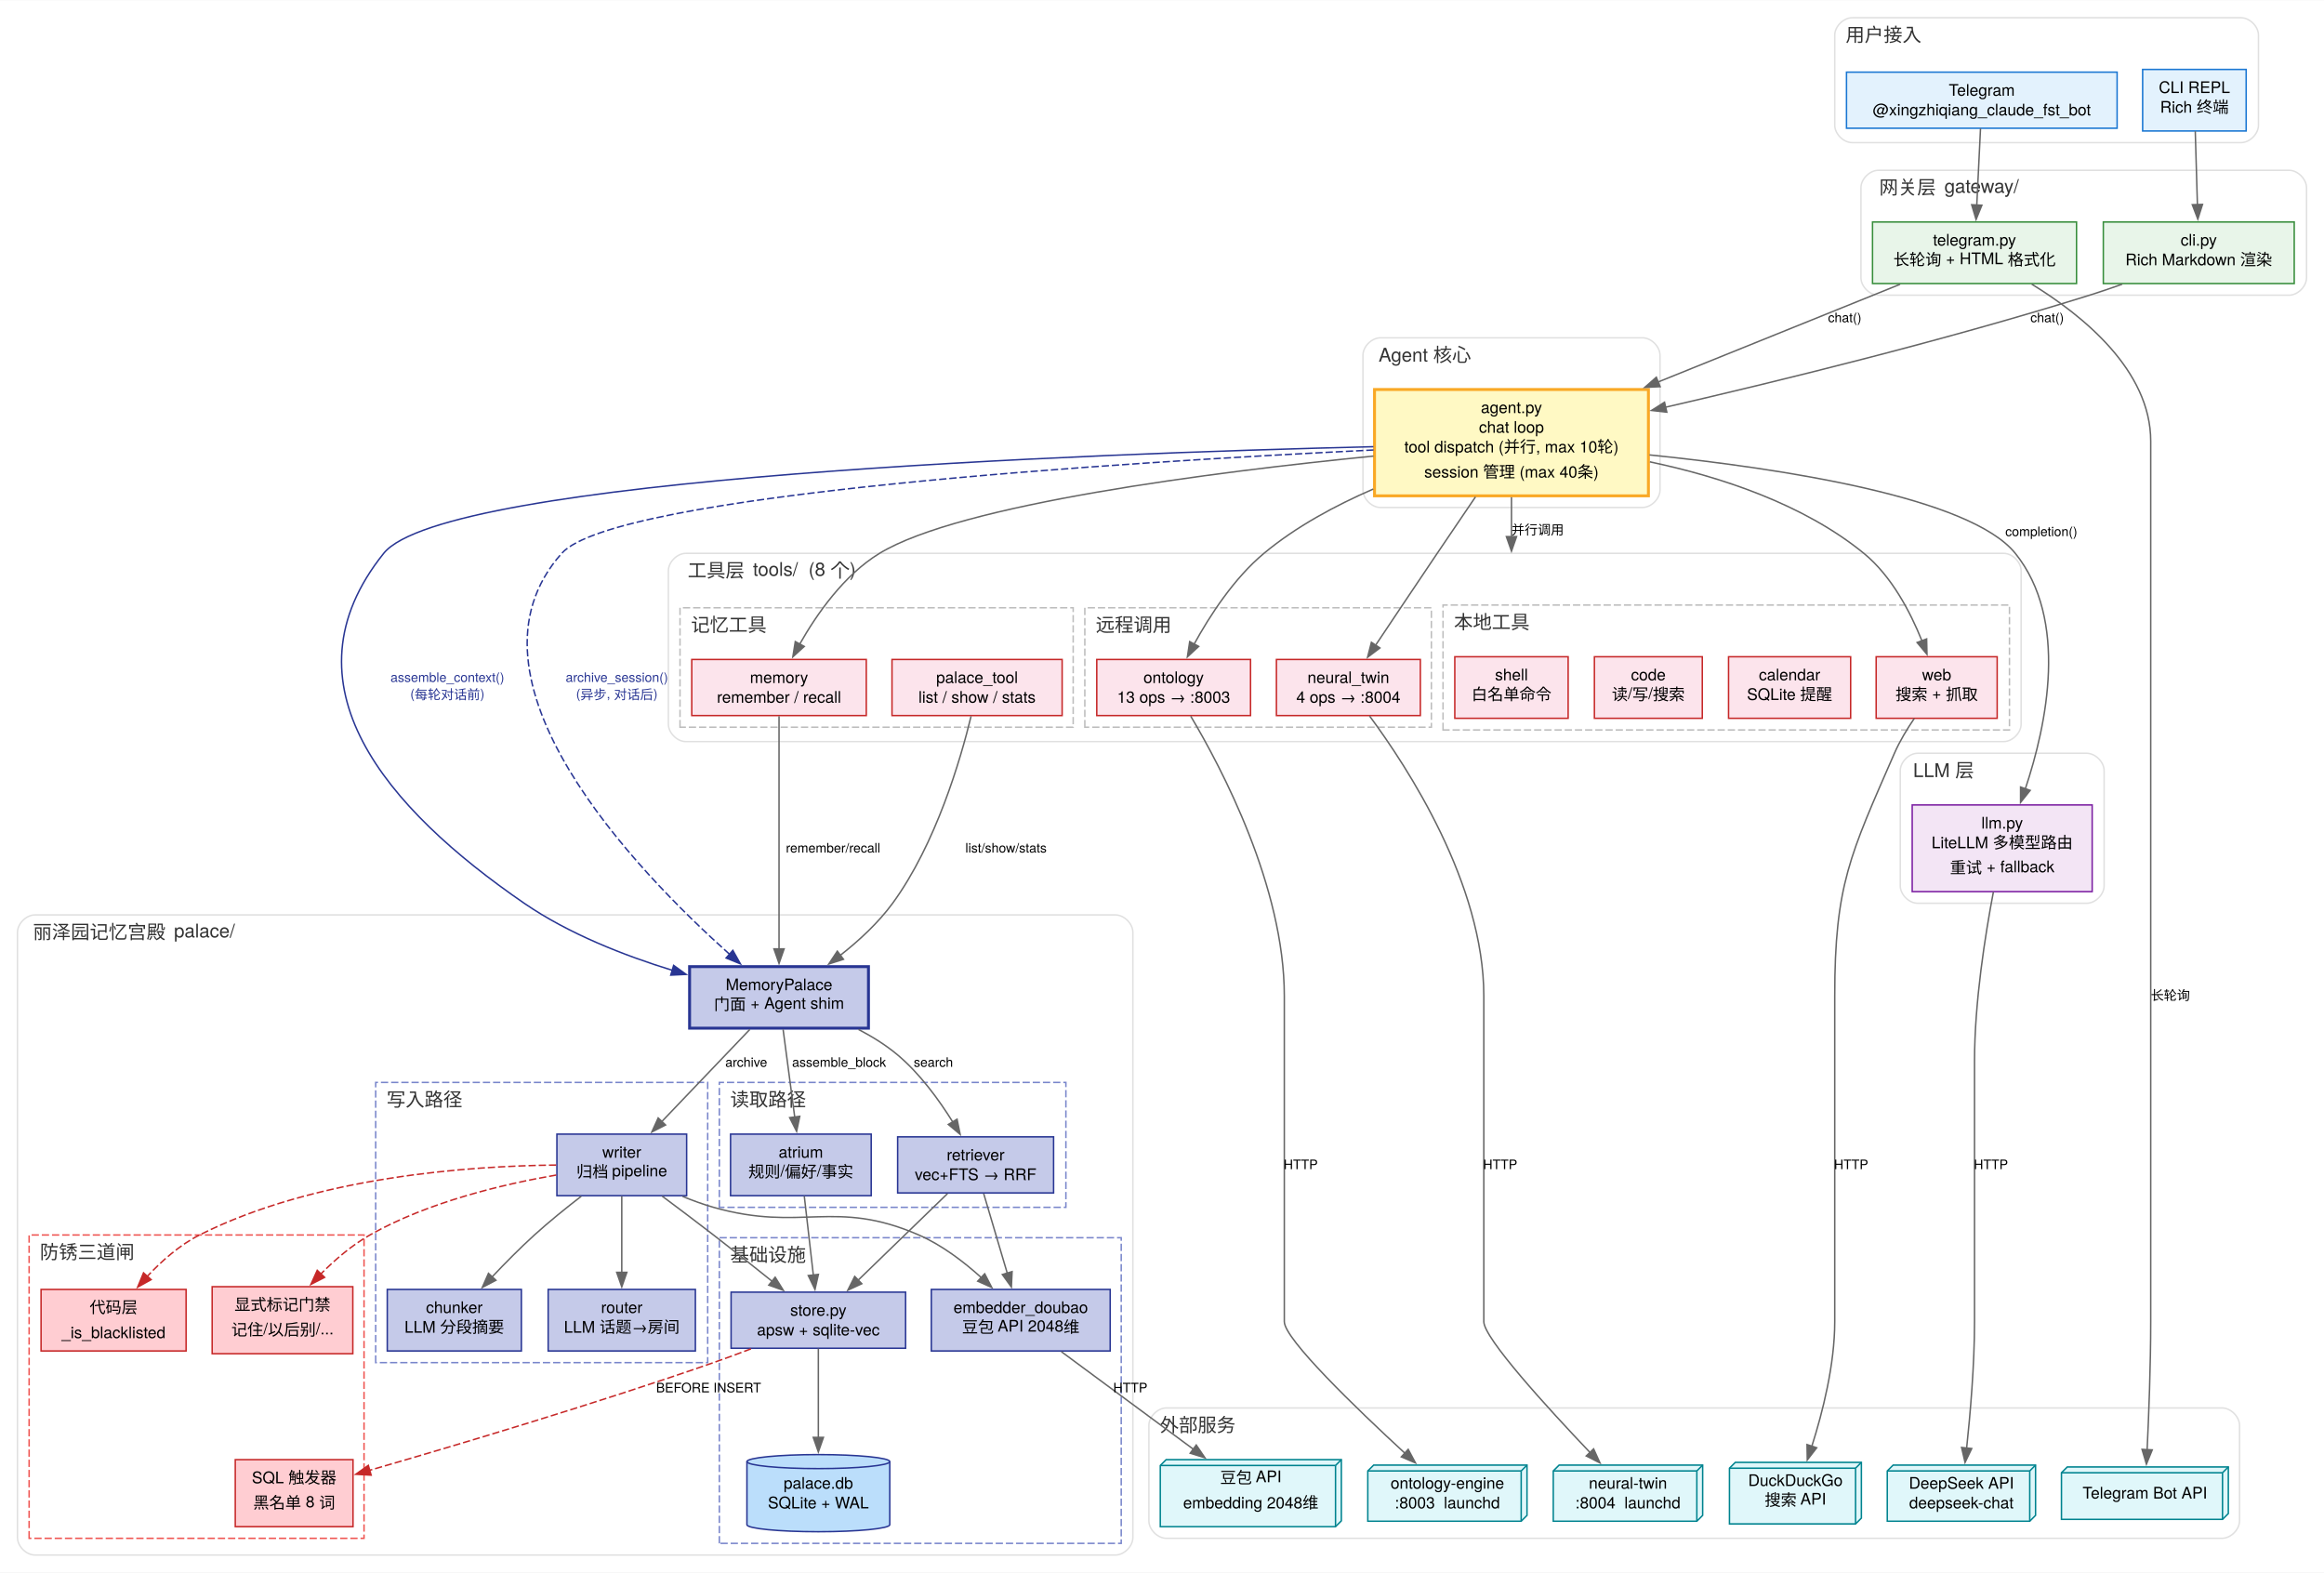
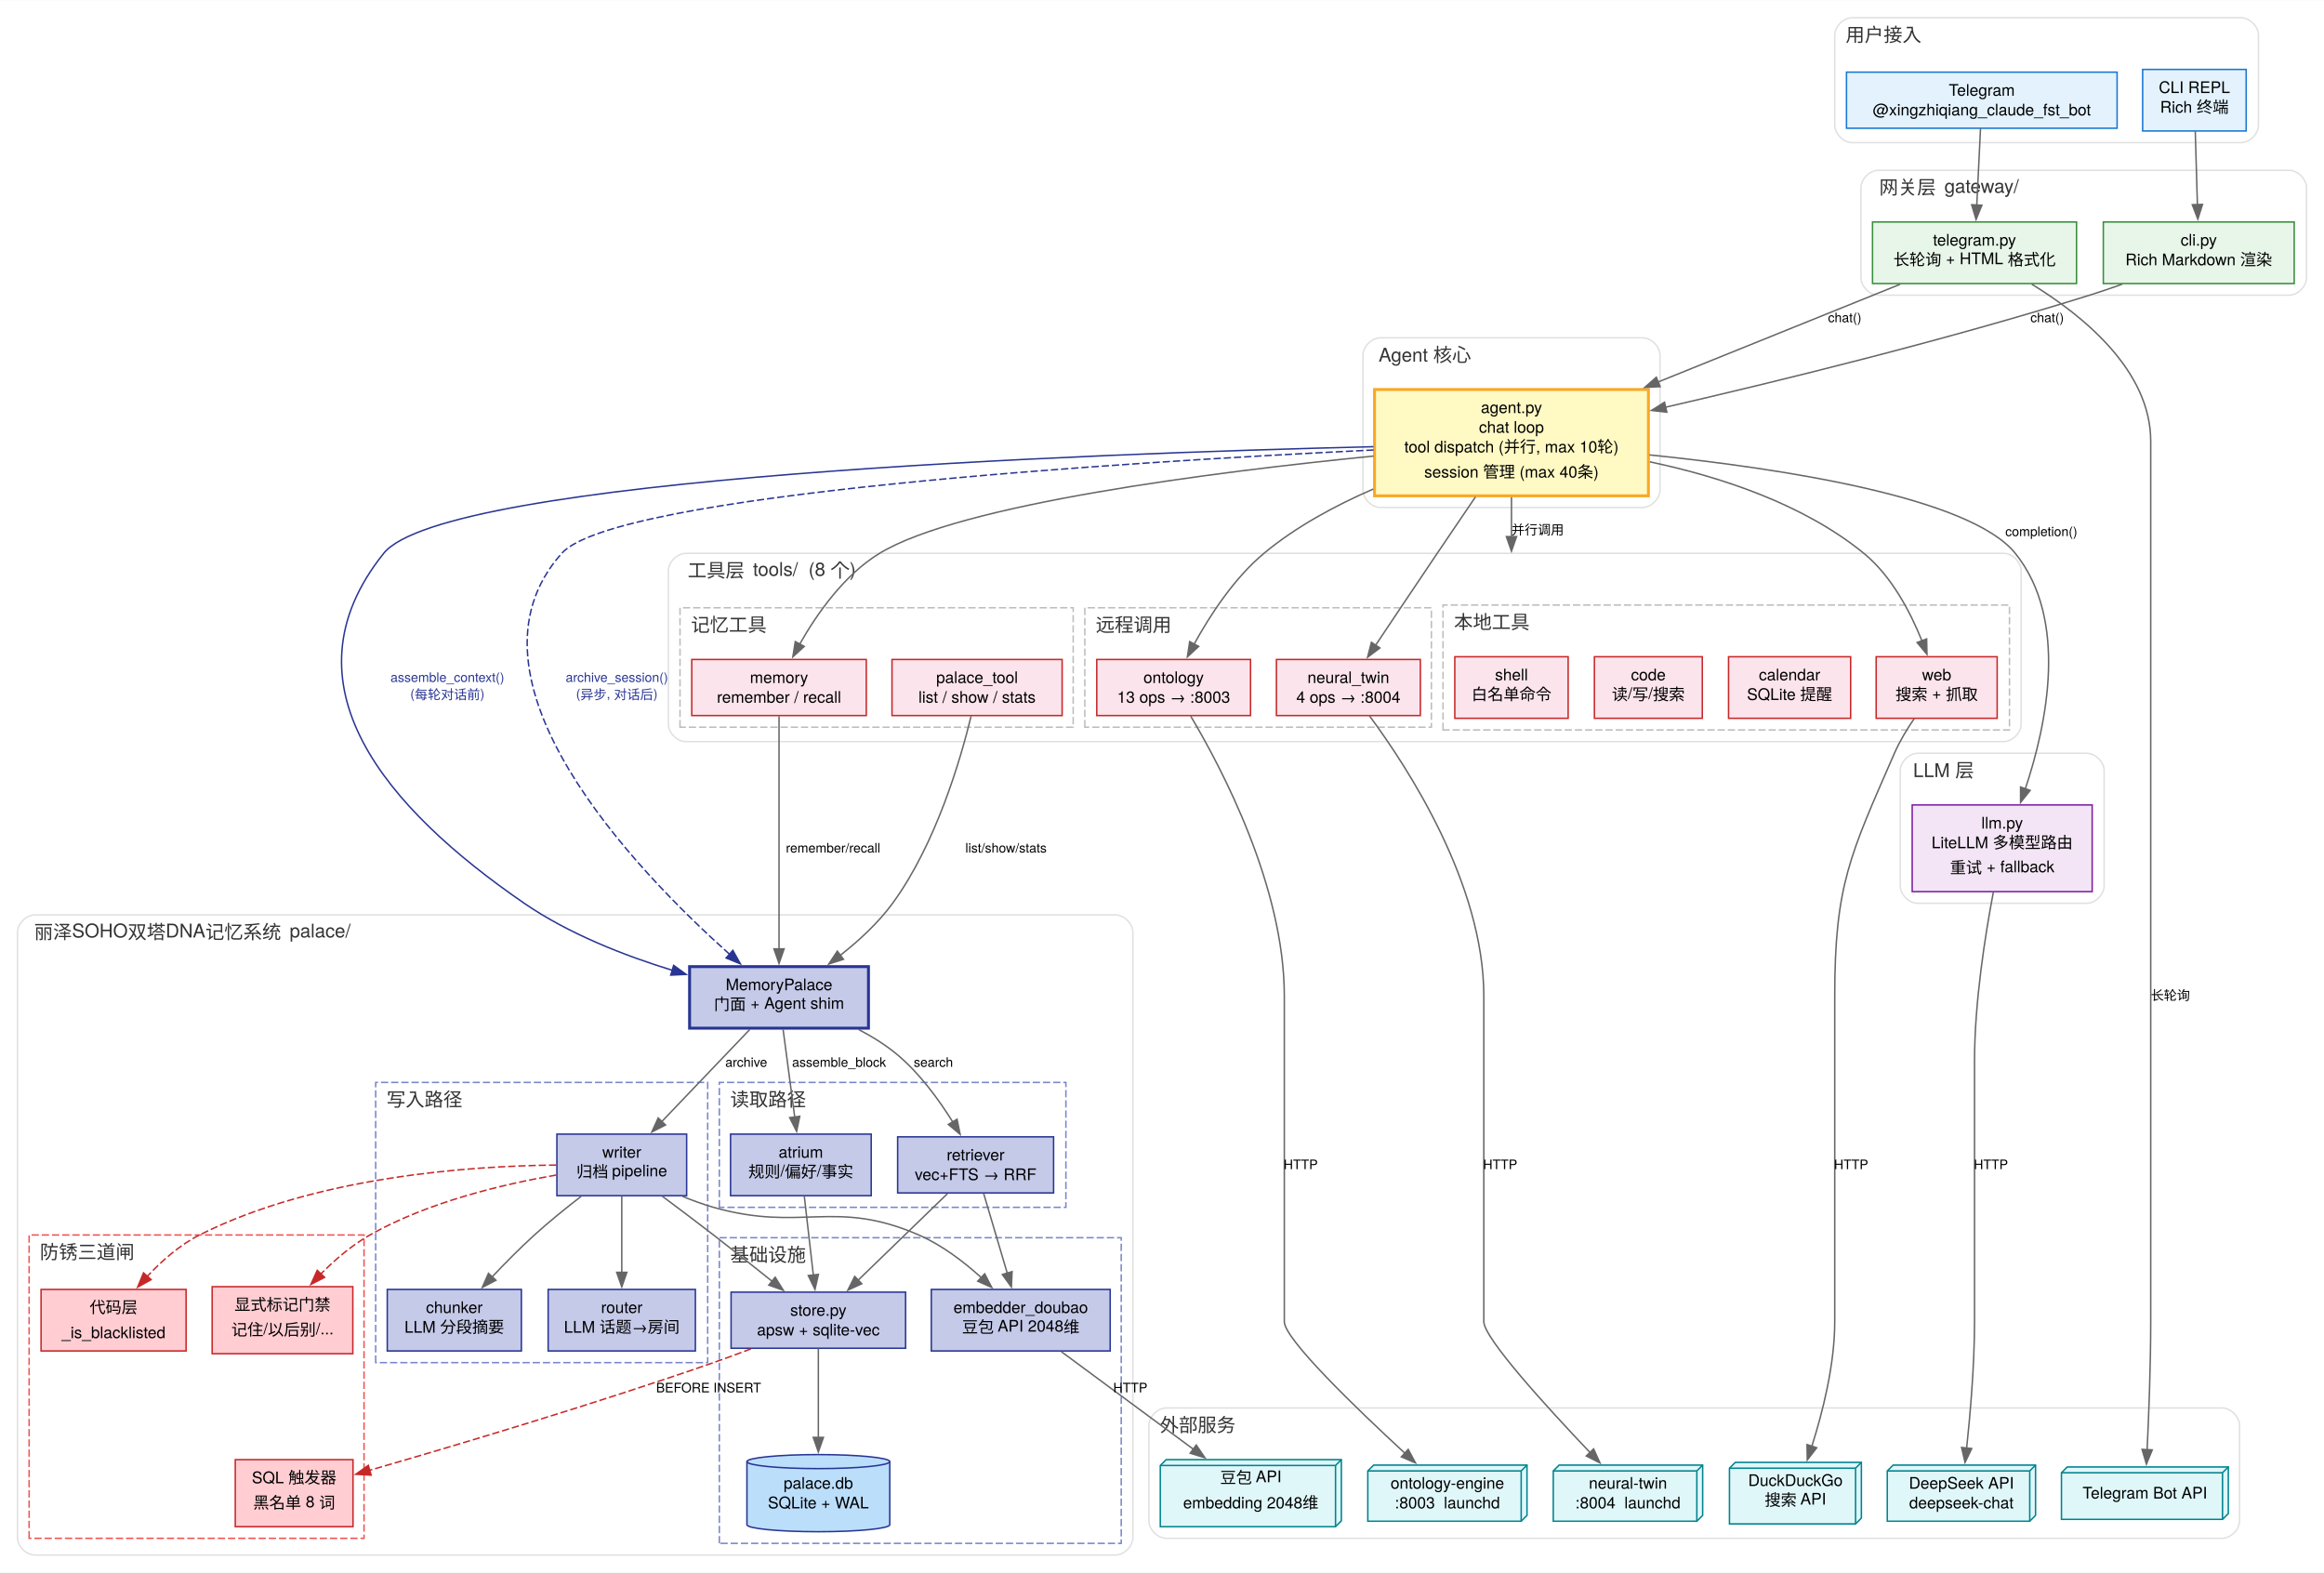
<svg xmlns="http://www.w3.org/2000/svg" width="1596pt" height="1080pt" viewBox="0.00 0.00 1596.00 1079.65">
  <g id="graph0" class="graph" transform="scale(1 1) rotate(0) translate(4 1075.65)">
    <polygon fill="white" stroke="none" points="-4,4 -4,-1075.65 1592,-1075.65 1592,4 -4,4" />
    <g id="clust1" class="cluster">
      <path fill="white" stroke="#e0e0e0" d="M1268,-977.88C1268,-977.88 1535,-977.88 1535,-977.88 1541,-977.88 1547,-983.88 1547,-989.88 1547,-989.88 1547,-1051.65 1547,-1051.65 1547,-1057.65 1541,-1063.65 1535,-1063.65 1535,-1063.65 1268,-1063.65 1268,-1063.65 1262,-1063.65 1256,-1057.65 1256,-1051.65 1256,-1051.65 1256,-989.88 1256,-989.88 1256,-983.88 1262,-977.88 1268,-977.88" />
      <text text-anchor="middle" x="1289.5" y="-1047.3" font-family="Helvetica Neue" font-size="13.00" fill="#333333">用户接入</text>
    </g>
    <g id="clust2" class="cluster">
      <path fill="white" stroke="#e0e0e0" d="M1286,-873.11C1286,-873.11 1568,-873.11 1568,-873.11 1574,-873.11 1580,-879.11 1580,-885.11 1580,-885.11 1580,-946.88 1580,-946.88 1580,-952.88 1574,-958.88 1568,-958.88 1568,-958.88 1286,-958.88 1286,-958.88 1280,-958.88 1274,-952.88 1274,-946.88 1274,-946.88 1274,-885.11 1274,-885.11 1274,-879.11 1280,-873.11 1286,-873.11" />
      <text text-anchor="middle" x="1334.5" y="-942.53" font-family="Helvetica Neue" font-size="13.00" fill="#333333">网关层  gateway/</text>
    </g>
    <g id="clust3" class="cluster">
      <path fill="white" stroke="#e0e0e0" d="M944,-727.34C944,-727.34 1124,-727.34 1124,-727.34 1130,-727.34 1136,-733.34 1136,-739.34 1136,-739.34 1136,-831.86 1136,-831.86 1136,-837.86 1130,-843.86 1124,-843.86 1124,-843.86 944,-843.86 944,-843.86 938,-843.86 932,-837.86 932,-831.86 932,-831.86 932,-739.34 932,-739.34 932,-733.34 938,-727.34 944,-727.34" />
      <text text-anchor="middle" x="974.5" y="-827.51" font-family="Helvetica Neue" font-size="13.00" fill="#333333">Agent 核心</text>
    </g>
    <g id="clust4" class="cluster">
      <path fill="white" stroke="#e0e0e0" d="M1313,-455.55C1313,-455.55 1429,-455.55 1429,-455.55 1435,-455.55 1441,-461.55 1441,-467.55 1441,-467.55 1441,-546.57 1441,-546.57 1441,-552.57 1435,-558.57 1429,-558.57 1429,-558.57 1313,-558.57 1313,-558.57 1307,-558.57 1301,-552.57 1301,-546.57 1301,-546.57 1301,-467.55 1301,-467.55 1301,-461.55 1307,-455.55 1313,-455.55" />
      <text text-anchor="middle" x="1330.75" y="-542.22" font-family="Helvetica Neue" font-size="13.00" fill="#333333">LLM 层</text>
    </g>
    <g id="clust5" class="cluster">
      <path fill="white" stroke="#e0e0e0" d="M467,-566.57C467,-566.57 1372,-566.57 1372,-566.57 1378,-566.57 1384,-572.57 1384,-578.57 1384,-578.57 1384,-683.84 1384,-683.84 1384,-689.84 1378,-695.84 1372,-695.84 1372,-695.84 467,-695.84 467,-695.84 461,-695.84 455,-689.84 455,-683.84 455,-683.84 455,-578.57 455,-578.57 455,-572.57 461,-566.57 467,-566.57" />
      <text text-anchor="middle" x="526" y="-679.49" font-family="Helvetica Neue" font-size="13.00" fill="#333333">工具层  tools/  (8 个)</text>
    </g>
    <g id="clust6" class="cluster">
      <polygon fill="white" stroke="#bdbdbd" stroke-dasharray="5,2" points="987,-574.57 987,-660.34 1376,-660.34 1376,-574.57 987,-574.57" />
      <text text-anchor="middle" x="1020.5" y="-643.99" font-family="Helvetica Neue" font-size="13.00" fill="#333333">本地工具</text>
    </g>
    <g id="clust7" class="cluster">
      <polygon fill="white" stroke="#bdbdbd" stroke-dasharray="5,2" points="463,-576.45 463,-658.47 733,-658.47 733,-576.45 463,-576.45" />
      <text text-anchor="middle" x="496.5" y="-642.12" font-family="Helvetica Neue" font-size="13.00" fill="#333333">记忆工具</text>
    </g>
    <g id="clust8" class="cluster">
      <polygon fill="white" stroke="#bdbdbd" stroke-dasharray="5,2" points="741,-576.45 741,-658.47 979,-658.47 979,-576.45 741,-576.45" />
      <text text-anchor="middle" x="774.5" y="-642.12" font-family="Helvetica Neue" font-size="13.00" fill="#333333">远程调用</text>
    </g>
    <g id="clust9" class="cluster">
      <path fill="white" stroke="#e0e0e0" d="M20,-8C20,-8 762,-8 762,-8 768,-8 774,-14 774,-20 774,-20 774,-435.55 774,-435.55 774,-441.55 768,-447.55 762,-447.55 762,-447.55 20,-447.55 20,-447.55 14,-447.55 8,-441.55 8,-435.55 8,-435.55 8,-20 8,-20 8,-14 14,-8 20,-8" />
-       <text text-anchor="middle" x="88" y="-431.2" font-family="Helvetica Neue" font-size="13.00" fill="#333333">丽泽园记忆宫殿  palace/</text>
+       <text text-anchor="middle" x="128.12" y="-431.2" font-family="Helvetica Neue" font-size="13.00" fill="#333333">丽泽SOHO双塔DNA记忆系统  palace/</text>
    </g>
    <g id="clust10" class="cluster">
      <polygon fill="white" stroke="#7986cb" stroke-dasharray="5,2" points="254,-140.12 254,-332.53 482,-332.53 482,-140.12 254,-140.12" />
      <text text-anchor="middle" x="287.5" y="-316.18" font-family="Helvetica Neue" font-size="13.00" fill="#333333">写入路径</text>
    </g>
    <g id="clust11" class="cluster">
      <polygon fill="white" stroke="#7986cb" stroke-dasharray="5,2" points="490,-246.76 490,-332.53 728,-332.53 728,-246.76 490,-246.76" />
      <text text-anchor="middle" x="523.5" y="-316.18" font-family="Helvetica Neue" font-size="13.00" fill="#333333">读取路径</text>
    </g>
    <g id="clust12" class="cluster">
      <polygon fill="white" stroke="#7986cb" stroke-dasharray="5,2" points="490,-16 490,-225.89 766,-225.89 766,-16 490,-16" />
      <text text-anchor="middle" x="523.5" y="-209.54" font-family="Helvetica Neue" font-size="13.00" fill="#333333">基础设施</text>
    </g>
    <g id="clust13" class="cluster">
      <polygon fill="white" stroke="#ef5350" stroke-dasharray="5,2" points="16,-19.47 16,-227.76 246,-227.76 246,-19.47 16,-19.47" />
      <text text-anchor="middle" x="55.88" y="-211.41" font-family="Helvetica Neue" font-size="13.00" fill="#333333">防锈三道闸</text>
    </g>
    <g id="clust14" class="cluster">
      <path fill="white" stroke="#e0e0e0" d="M797,-19.47C797,-19.47 1522,-19.47 1522,-19.47 1528,-19.47 1534,-25.47 1534,-31.47 1534,-31.47 1534,-96.99 1534,-96.99 1534,-102.99 1528,-108.99 1522,-108.99 1522,-108.99 797,-108.99 797,-108.99 791,-108.99 785,-102.99 785,-96.99 785,-96.99 785,-31.47 785,-31.47 785,-25.47 791,-19.47 797,-19.47" />
      <text text-anchor="middle" x="818.5" y="-92.64" font-family="Helvetica Neue" font-size="13.00" fill="#333333">外部服务</text>
    </g>
    <g id="node1" class="node">
      <polygon fill="#e3f2fd" stroke="#1976d2" points="1449.92,-1026.28 1264.08,-1026.28 1264.08,-987.76 1449.92,-987.76 1449.92,-1026.28" />
      <text text-anchor="middle" x="1357" y="-1010.07" font-family="Helvetica Neue" font-size="11.00">Telegram</text>
      <text text-anchor="middle" x="1357" y="-996.57" font-family="Helvetica Neue" font-size="11.00">@xingzhiqiang_claude_fst_bot</text>
    </g>
    <g id="node3" class="node">
      <polygon fill="#e8f5e9" stroke="#388e3c" points="1422.05,-923.38 1281.95,-923.38 1281.95,-881.11 1422.05,-881.11 1422.05,-923.38" />
      <text text-anchor="middle" x="1352" y="-907.17" font-family="Helvetica Neue" font-size="11.00">telegram.py</text>
      <text text-anchor="middle" x="1352" y="-893.67" font-family="Helvetica Neue" font-size="11.00">长轮询 + HTML 格式化</text>
    </g>
    <g id="edge1" class="edge">
      <path fill="none" stroke="#666666" d="M1356.11,-987.64C1355.39,-973.01 1354.38,-952.18 1353.54,-934.87" />
      <polygon fill="#666666" stroke="#666666" points="1357.04,-934.9 1353.06,-925.09 1350.05,-935.24 1357.04,-934.9" />
    </g>
    <g id="node2" class="node">
      <polygon fill="#e3f2fd" stroke="#1976d2" points="1538.55,-1028.15 1467.45,-1028.15 1467.45,-985.88 1538.55,-985.88 1538.55,-1028.15" />
      <text text-anchor="middle" x="1503" y="-1011.94" font-family="Helvetica Neue" font-size="11.00">CLI REPL</text>
      <text text-anchor="middle" x="1503" y="-998.44" font-family="Helvetica Neue" font-size="11.00">Rich 终端</text>
    </g>
    <g id="node4" class="node">
      <polygon fill="#e8f5e9" stroke="#388e3c" points="1571.55,-923.38 1440.45,-923.38 1440.45,-881.11 1571.55,-881.11 1571.55,-923.38" />
      <text text-anchor="middle" x="1506" y="-907.17" font-family="Helvetica Neue" font-size="11.00">cli.py</text>
      <text text-anchor="middle" x="1506" y="-893.67" font-family="Helvetica Neue" font-size="11.00">Rich Markdown 渲染</text>
    </g>
    <g id="edge2" class="edge">
      <path fill="none" stroke="#666666" d="M1503.59,-985.71C1504.01,-971.31 1504.59,-951.69 1505.07,-935.2" />
      <polygon fill="#666666" stroke="#666666" points="1508.56,-935.47 1505.35,-925.37 1501.56,-935.27 1508.56,-935.47" />
    </g>
    <g id="node5" class="node">
      <polygon fill="#fff9c4" stroke="#f9a825" stroke-width="2" points="1128.05,-808.36 939.95,-808.36 939.95,-735.34 1128.05,-735.34 1128.05,-808.36" />
      <text text-anchor="middle" x="1034" y="-792.15" font-family="Helvetica Neue" font-size="11.00">agent.py</text>
      <text text-anchor="middle" x="1034" y="-778.65" font-family="Helvetica Neue" font-size="11.00">chat loop</text>
      <text text-anchor="middle" x="1034" y="-765.15" font-family="Helvetica Neue" font-size="11.00">tool dispatch (并行, max 10轮)</text>
      <text text-anchor="middle" x="1034" y="-747.9" font-family="Helvetica Neue" font-size="11.00">session 管理 (max 40条)</text>
    </g>
    <g id="edge3" class="edge">
      <path fill="none" stroke="#666666" d="M1300.91,-880.62C1256.21,-862.57 1189.97,-835.83 1134.66,-813.5" />
      <polygon fill="#666666" stroke="#666666" points="1136.1,-810.3 1125.52,-809.8 1133.48,-816.79 1136.1,-810.3" />
      <text text-anchor="middle" x="1262.88" y="-854.56" font-family="Helvetica Neue" font-size="9.00">chat()</text>
    </g>
    <g id="node32" class="node">
      <polygon fill="#e0f7fa" stroke="#00838f" points="1526.3,-68.48 1415.7,-68.48 1411.7,-64.48 1411.7,-32.48 1522.3,-32.48 1526.3,-36.48 1526.3,-68.48" />
      <polyline fill="none" stroke="#00838f" points="1522.3,-64.48 1411.7,-64.48" />
      <polyline fill="none" stroke="#00838f" points="1522.3,-64.48 1522.3,-32.48" />
      <polyline fill="none" stroke="#00838f" points="1522.3,-64.48 1526.3,-68.48" />
      <text text-anchor="middle" x="1469" y="-46.78" font-family="Helvetica Neue" font-size="11.00">Telegram Bot API</text>
    </g>
    <g id="edge18" class="edge">
      <path fill="none" stroke="#666666" d="M1391.29,-880.69C1426.62,-859.05 1473,-821.4 1473,-772.85 1473,-772.85 1473,-772.85 1473,-168.25 1473,-138.2 1471.66,-103.81 1470.53,-80.18" />
      <polygon fill="#666666" stroke="#666666" points="1474.04,-80.21 1470.04,-70.4 1467.05,-80.56 1474.04,-80.21" />
      <text text-anchor="middle" x="1486.5" y="-389.12" font-family="Helvetica Neue" font-size="9.00">长轮询</text>
    </g>
    <g id="edge4" class="edge">
      <path fill="none" stroke="#666666" d="M1453.4,-880.67C1445.93,-878 1438.3,-875.4 1431,-873.11 1333.48,-842.61 1220.31,-814.75 1139.81,-796.19" />
      <polygon fill="#666666" stroke="#666666" points="1140.68,-792.79 1130.15,-793.97 1139.11,-799.62 1140.68,-792.79" />
      <text text-anchor="middle" x="1401.88" y="-854.56" font-family="Helvetica Neue" font-size="9.00">chat()</text>
    </g>
    <g id="node6" class="node">
      <polygon fill="#f3e5f5" stroke="#7b1fa2" points="1432.8,-523.07 1309.2,-523.07 1309.2,-463.55 1432.8,-463.55 1432.8,-523.07" />
      <text text-anchor="middle" x="1371" y="-506.86" font-family="Helvetica Neue" font-size="11.00">llm.py</text>
      <text text-anchor="middle" x="1371" y="-493.36" font-family="Helvetica Neue" font-size="11.00">LiteLLM 多模型路由</text>
      <text text-anchor="middle" x="1371" y="-476.11" font-family="Helvetica Neue" font-size="11.00">重试 + fallback</text>
    </g>
    <g id="edge5" class="edge">
      <path fill="none" stroke="#666666" d="M1128.75,-763.44C1220.1,-754.1 1348.94,-734.36 1380,-695.84 1416.68,-650.35 1401.72,-578.55 1386.86,-534.05" />
      <polygon fill="#666666" stroke="#666666" points="1390.22,-533.07 1383.61,-524.79 1383.62,-535.39 1390.22,-533.07" />
      <text text-anchor="middle" x="1397.88" y="-707.67" font-family="Helvetica Neue" font-size="9.00">completion()</text>
    </g>
    <g id="node7" class="node">
      <polygon fill="#fce4ec" stroke="#c62828" points="1072.92,-624.84 995.08,-624.84 995.08,-582.57 1072.92,-582.57 1072.92,-624.84" />
      <text text-anchor="middle" x="1034" y="-608.63" font-family="Helvetica Neue" font-size="11.00">shell</text>
      <text text-anchor="middle" x="1034" y="-595.13" font-family="Helvetica Neue" font-size="11.00">白名单命令</text>
    </g>
    <g id="edge7" class="edge">
      <path fill="none" stroke="#666666" d="M1034,-734.39C1034,-726.08 1034,-716.85 1034,-707.25" />
      <polygon fill="#666666" stroke="#666666" points="1037.5,-707.35 1034,-697.35 1030.5,-707.35 1037.5,-707.35" />
      <text text-anchor="middle" x="1052" y="-708.79" font-family="Helvetica Neue" font-size="9.00">并行调用</text>
    </g>
    <g id="node8" class="node">
      <polygon fill="#fce4ec" stroke="#c62828" points="1165.05,-624.84 1090.95,-624.84 1090.95,-582.57 1165.05,-582.57 1165.05,-624.84" />
      <text text-anchor="middle" x="1128" y="-608.63" font-family="Helvetica Neue" font-size="11.00">code</text>
      <text text-anchor="middle" x="1128" y="-595.13" font-family="Helvetica Neue" font-size="11.00">读/写/搜索</text>
    </g>
    <g id="node9" class="node">
      <polygon fill="#fce4ec" stroke="#c62828" points="1266.92,-624.84 1183.08,-624.84 1183.08,-582.57 1266.92,-582.57 1266.92,-624.84" />
      <text text-anchor="middle" x="1225" y="-608.63" font-family="Helvetica Neue" font-size="11.00">calendar</text>
      <text text-anchor="middle" x="1225" y="-595.13" font-family="Helvetica Neue" font-size="11.00">SQLite 提醒</text>
    </g>
    <g id="node10" class="node">
      <polygon fill="#fce4ec" stroke="#c62828" points="1367.55,-624.84 1284.45,-624.84 1284.45,-582.57 1367.55,-582.57 1367.55,-624.84" />
      <text text-anchor="middle" x="1326" y="-608.63" font-family="Helvetica Neue" font-size="11.00">web</text>
      <text text-anchor="middle" x="1326" y="-595.13" font-family="Helvetica Neue" font-size="11.00">搜索 + 抓取</text>
    </g>
    <g id="edge10" class="edge">
      <path fill="none" stroke="#666666" d="M1129.04,-758.67C1177.29,-748.49 1234.35,-729.85 1276,-695.84 1295.02,-680.31 1307.94,-655.55 1315.88,-635.75" />
      <polygon fill="#666666" stroke="#666666" points="1319.12,-637.08 1319.35,-626.48 1312.57,-634.62 1319.12,-637.08" />
    </g>
    <g id="node11" class="node">
      <polygon fill="#fce4ec" stroke="#c62828" points="590.92,-622.97 471.07,-622.97 471.07,-584.45 590.92,-584.45 590.92,-622.97" />
      <text text-anchor="middle" x="531" y="-606.76" font-family="Helvetica Neue" font-size="11.00">memory</text>
      <text text-anchor="middle" x="531" y="-593.26" font-family="Helvetica Neue" font-size="11.00">remember / recall</text>
    </g>
    <g id="edge11" class="edge">
      <path fill="none" stroke="#666666" d="M939.25,-762.64C829.19,-751.7 655.59,-729.69 600,-695.84 575.64,-681.01 556.88,-654.11 545.12,-633.36" />
      <polygon fill="#666666" stroke="#666666" points="548.32,-631.92 540.48,-624.79 542.16,-635.26 548.32,-631.92" />
    </g>
    <g id="node12" class="node">
      <polygon fill="#fce4ec" stroke="#c62828" points="725.42,-622.97 608.58,-622.97 608.58,-584.45 725.42,-584.45 725.42,-622.97" />
      <text text-anchor="middle" x="667" y="-606.76" font-family="Helvetica Neue" font-size="11.00">palace_tool</text>
      <text text-anchor="middle" x="667" y="-593.26" font-family="Helvetica Neue" font-size="11.00">list / show / stats</text>
    </g>
    <g id="node13" class="node">
      <polygon fill="#fce4ec" stroke="#c62828" points="854.8,-622.97 749.2,-622.97 749.2,-584.45 854.8,-584.45 854.8,-622.97" />
      <text text-anchor="middle" x="802" y="-606.76" font-family="Helvetica Neue" font-size="11.00">ontology</text>
      <text text-anchor="middle" x="802" y="-593.26" font-family="Helvetica Neue" font-size="11.00">13 ops → :8003</text>
    </g>
    <g id="edge13" class="edge">
      <path fill="none" stroke="#666666" d="M939.08,-740C913.02,-728.72 885.94,-714.11 864,-695.84 843.43,-678.71 826.83,-653.1 816,-633.38" />
      <polygon fill="#666666" stroke="#666666" points="819.21,-631.95 811.44,-624.75 813.02,-635.22 819.21,-631.95" />
    </g>
    <g id="node14" class="node">
      <polygon fill="#fce4ec" stroke="#c62828" points="971.42,-622.97 872.58,-622.97 872.58,-584.45 971.42,-584.45 971.42,-622.97" />
      <text text-anchor="middle" x="922" y="-606.76" font-family="Helvetica Neue" font-size="11.00">neural_twin</text>
      <text text-anchor="middle" x="922" y="-593.26" font-family="Helvetica Neue" font-size="11.00">4 ops → :8004</text>
    </g>
    <g id="edge14" class="edge">
      <path fill="none" stroke="#666666" d="M1009.3,-734.64C1000.93,-722.34 991.54,-708.51 983,-695.84 968.72,-674.67 952.65,-650.66 940.59,-632.6" />
      <polygon fill="#666666" stroke="#666666" points="943.65,-630.87 935.18,-624.49 937.82,-634.76 943.65,-630.87" />
    </g>
    <g id="node15" class="node">
      <polygon fill="#c5cae9" stroke="#283593" stroke-width="2" points="592.42,-412.05 469.57,-412.05 469.57,-369.78 592.42,-369.78 592.42,-412.05" />
      <text text-anchor="middle" x="531" y="-395.84" font-family="Helvetica Neue" font-size="11.00">MemoryPalace</text>
      <text text-anchor="middle" x="531" y="-382.34" font-family="Helvetica Neue" font-size="11.00">门面 + Agent shim</text>
    </g>
    <g id="edge19" class="edge">
      <path fill="none" stroke="#283593" d="M939.19,-769.08C741.76,-764.35 301.33,-748.02 259.5,-695.84 187.51,-606.05 261.15,-520.73 356,-455.55 386.52,-434.58 424.77,-419.64 457.71,-409.52" />
      <polygon fill="#283593" stroke="#283593" points="458.62,-412.91 467.21,-406.71 456.63,-406.19 458.62,-412.91" />
      <text text-anchor="middle" x="303.25" y="-607.53" font-family="Helvetica Neue" font-size="9.00" fill="#283593">assemble_context()</text>
      <text text-anchor="middle" x="303.25" y="-596.28" font-family="Helvetica Neue" font-size="9.00" fill="#283593">(每轮对话前)</text>
    </g>
    <g id="edge20" class="edge">
      <path fill="none" stroke="#283593" stroke-dasharray="5,2" d="M939.25,-766.81C767.3,-758.48 418.18,-736.71 381.75,-695.84 305.19,-609.97 432.92,-477.76 497.33,-420.26" />
      <polygon fill="#283593" stroke="#283593" points="499.27,-423.21 504.46,-413.97 494.64,-417.96 499.27,-423.21" />
      <text text-anchor="middle" x="419.62" y="-607.53" font-family="Helvetica Neue" font-size="9.00" fill="#283593">archive_session()</text>
      <text text-anchor="middle" x="419.62" y="-596.28" font-family="Helvetica Neue" font-size="9.00" fill="#283593">(异步, 对话后)</text>
    </g>
    <g id="node27" class="node">
      <polygon fill="#e0f7fa" stroke="#00838f" points="1393.92,-69.74 1296.08,-69.74 1292.08,-65.74 1292.08,-31.22 1389.92,-31.22 1393.92,-35.22 1393.92,-69.74" />
      <polyline fill="none" stroke="#00838f" points="1389.92,-65.74 1292.08,-65.74" />
      <polyline fill="none" stroke="#00838f" points="1389.92,-65.74 1389.92,-31.22" />
      <polyline fill="none" stroke="#00838f" points="1389.92,-65.74 1393.92,-69.74" />
      <text text-anchor="middle" x="1343" y="-53.53" font-family="Helvetica Neue" font-size="11.00">DeepSeek API</text>
      <text text-anchor="middle" x="1343" y="-40.03" font-family="Helvetica Neue" font-size="11.00">deepseek-chat</text>
    </g>
    <g id="edge6" class="edge">
      <path fill="none" stroke="#666666" d="M1364.94,-463.27C1359.38,-434.07 1352,-387.7 1352,-347.16 1352,-347.16 1352,-347.16 1352,-168.25 1352,-138.64 1349.09,-104.94 1346.58,-81.38" />
      <polygon fill="#666666" stroke="#666666" points="1350.07,-81.11 1345.49,-71.56 1343.11,-81.88 1350.07,-81.11" />
      <text text-anchor="middle" x="1363.25" y="-272.97" font-family="Helvetica Neue" font-size="9.00">HTTP</text>
    </g>
    <g id="node31" class="node">
      <polygon fill="#e0f7fa" stroke="#00838f" points="1274.3,-71.62 1187.7,-71.62 1183.7,-67.62 1183.7,-29.35 1270.3,-29.35 1274.3,-33.35 1274.3,-71.62" />
      <polyline fill="none" stroke="#00838f" points="1270.3,-67.62 1183.7,-67.62" />
      <polyline fill="none" stroke="#00838f" points="1270.3,-67.62 1270.3,-29.35" />
      <polyline fill="none" stroke="#00838f" points="1270.3,-67.62 1274.3,-71.62" />
      <text text-anchor="middle" x="1229" y="-55.41" font-family="Helvetica Neue" font-size="11.00">DuckDuckGo</text>
      <text text-anchor="middle" x="1229" y="-41.91" font-family="Helvetica Neue" font-size="11.00">搜索 API</text>
    </g>
    <g id="edge17" class="edge">
      <path fill="none" stroke="#666666" d="M1310.6,-582.44C1305.68,-575.21 1300.59,-566.81 1297,-558.57 1266.51,-488.66 1256,-468.19 1256,-391.92 1256,-391.92 1256,-391.92 1256,-168.25 1256,-138.7 1247.69,-106.01 1240.29,-82.75" />
      <polygon fill="#666666" stroke="#666666" points="1243.62,-81.65 1237.14,-73.26 1236.97,-83.85 1243.62,-81.65" />
      <text text-anchor="middle" x="1267.25" y="-272.97" font-family="Helvetica Neue" font-size="9.00">HTTP</text>
    </g>
    <g id="edge36" class="edge">
      <path fill="none" stroke="#666666" d="M531,-584C531,-548.01 531,-468.73 531,-424.09" />
      <polygon fill="#666666" stroke="#666666" points="534.5,-424.26 531,-414.26 527.5,-424.26 534.5,-424.26" />
      <text text-anchor="middle" x="568.12" y="-490.39" font-family="Helvetica Neue" font-size="9.00">remember/recall</text>
    </g>
    <g id="edge37" class="edge">
      <path fill="none" stroke="#666666" d="M662.89,-584.02C655.73,-554.52 638.81,-496.35 609,-455.55 599.21,-442.15 585.95,-429.94 573.15,-419.87" />
      <polygon fill="#666666" stroke="#666666" points="575.25,-417.08 565.16,-413.85 571.04,-422.67 575.25,-417.08" />
      <text text-anchor="middle" x="686.88" y="-490.39" font-family="Helvetica Neue" font-size="9.00">list/show/stats</text>
    </g>
    <g id="node29" class="node">
      <polygon fill="#e0f7fa" stroke="#00838f" points="1044.67,-69.74 939.33,-69.74 935.33,-65.74 935.33,-31.22 1040.67,-31.22 1044.67,-35.22 1044.67,-69.74" />
      <polyline fill="none" stroke="#00838f" points="1040.67,-65.74 935.33,-65.74" />
      <polyline fill="none" stroke="#00838f" points="1040.67,-65.74 1040.67,-31.22" />
      <polyline fill="none" stroke="#00838f" points="1040.67,-65.74 1044.67,-69.74" />
      <text text-anchor="middle" x="990" y="-53.53" font-family="Helvetica Neue" font-size="11.00">ontology-engine</text>
      <text text-anchor="middle" x="990" y="-40.03" font-family="Helvetica Neue" font-size="11.00">:8003  launchd</text>
    </g>
    <g id="edge15" class="edge">
      <path fill="none" stroke="#666666" d="M813.71,-584.06C835.03,-548.26 878,-466.8 878,-391.92 878,-391.92 878,-391.92 878,-168.25 878,-156.29 927.55,-108.58 960.74,-77.97" />
      <polygon fill="#666666" stroke="#666666" points="963.08,-80.57 968.08,-71.23 958.35,-75.41 963.08,-80.57" />
      <text text-anchor="middle" x="889.25" y="-272.97" font-family="Helvetica Neue" font-size="9.00">HTTP</text>
    </g>
    <g id="node30" class="node">
      <polygon fill="#e0f7fa" stroke="#00838f" points="1165.3,-69.74 1066.7,-69.74 1062.7,-65.74 1062.7,-31.22 1161.3,-31.22 1165.3,-35.22 1165.3,-69.74" />
      <polyline fill="none" stroke="#00838f" points="1161.3,-65.74 1062.7,-65.74" />
      <polyline fill="none" stroke="#00838f" points="1161.3,-65.74 1161.3,-31.22" />
      <polyline fill="none" stroke="#00838f" points="1161.3,-65.74 1165.3,-69.74" />
      <text text-anchor="middle" x="1114" y="-53.53" font-family="Helvetica Neue" font-size="11.00">neural-twin</text>
      <text text-anchor="middle" x="1114" y="-40.03" font-family="Helvetica Neue" font-size="11.00">:8004  launchd</text>
    </g>
    <g id="edge16" class="edge">
      <path fill="none" stroke="#666666" d="M936.53,-584.17C962.69,-548.89 1015,-468.72 1015,-391.92 1015,-391.92 1015,-391.92 1015,-168.25 1015,-156.96 1058.66,-109.16 1088,-78.33" />
      <polygon fill="#666666" stroke="#666666" points="1090.41,-80.87 1094.8,-71.22 1085.35,-76.03 1090.41,-80.87" />
      <text text-anchor="middle" x="1026.25" y="-272.97" font-family="Helvetica Neue" font-size="9.00">HTTP</text>
    </g>
    <g id="node18" class="node">
      <polygon fill="#c5cae9" stroke="#283593" points="467.55,-297.03 378.45,-297.03 378.45,-254.76 467.55,-254.76 467.55,-297.03" />
      <text text-anchor="middle" x="423" y="-280.82" font-family="Helvetica Neue" font-size="11.00">writer</text>
      <text text-anchor="middle" x="423" y="-267.32" font-family="Helvetica Neue" font-size="11.00">归档 pipeline</text>
    </g>
    <g id="edge23" class="edge">
      <path fill="none" stroke="#666666" d="M510.94,-368.92C493.93,-351.13 469.38,-325.43 450.54,-305.71" />
      <polygon fill="#666666" stroke="#666666" points="453.07,-303.3 443.63,-298.49 448.01,-308.14 453.07,-303.3" />
      <text text-anchor="middle" x="508.5" y="-343.23" font-family="Helvetica Neue" font-size="9.00">archive</text>
    </g>
    <g id="node19" class="node">
      <polygon fill="#c5cae9" stroke="#283593" points="719.55,-295.16 612.45,-295.16 612.45,-256.64 719.55,-256.64 719.55,-295.16" />
      <text text-anchor="middle" x="666" y="-278.95" font-family="Helvetica Neue" font-size="11.00">retriever</text>
      <text text-anchor="middle" x="666" y="-265.45" font-family="Helvetica Neue" font-size="11.00">vec+FTS → RRF</text>
    </g>
    <g id="edge21" class="edge">
      <path fill="none" stroke="#666666" d="M585.58,-368.91C594.9,-364.05 604.11,-358.34 612,-351.78 627.58,-338.85 640.93,-320.44 650.46,-305.12" />
      <polygon fill="#666666" stroke="#666666" points="653.26,-307.26 655.38,-296.88 647.25,-303.67 653.26,-307.26" />
      <text text-anchor="middle" x="637" y="-343.23" font-family="Helvetica Neue" font-size="9.00">search</text>
    </g>
    <g id="node20" class="node">
      <polygon fill="#c5cae9" stroke="#283593" points="594.3,-297.03 497.7,-297.03 497.7,-254.76 594.3,-254.76 594.3,-297.03" />
      <text text-anchor="middle" x="546" y="-280.82" font-family="Helvetica Neue" font-size="11.00">atrium</text>
      <text text-anchor="middle" x="546" y="-267.32" font-family="Helvetica Neue" font-size="11.00">规则/偏好/事实</text>
    </g>
    <g id="edge22" class="edge">
      <path fill="none" stroke="#666666" d="M533.79,-368.92C536.03,-352.01 539.22,-327.95 541.78,-308.67" />
      <polygon fill="#666666" stroke="#666666" points="545.23,-309.27 543.08,-298.9 538.29,-308.35 545.23,-309.27" />
      <text text-anchor="middle" x="572.25" y="-343.23" font-family="Helvetica Neue" font-size="9.00">assemble_block</text>
    </g>
    <g id="node16" class="node">
      <polygon fill="#c5cae9" stroke="#283593" points="354.05,-190.39 261.95,-190.39 261.95,-148.12 354.05,-148.12 354.05,-190.39" />
      <text text-anchor="middle" x="308" y="-174.18" font-family="Helvetica Neue" font-size="11.00">chunker</text>
      <text text-anchor="middle" x="308" y="-160.68" font-family="Helvetica Neue" font-size="11.00">LLM 分段摘要</text>
    </g>
    <g id="node17" class="node">
      <polygon fill="#c5cae9" stroke="#283593" points="473.55,-190.39 372.45,-190.39 372.45,-148.12 473.55,-148.12 473.55,-190.39" />
      <text text-anchor="middle" x="423" y="-174.18" font-family="Helvetica Neue" font-size="11.00">router</text>
      <text text-anchor="middle" x="423" y="-160.68" font-family="Helvetica Neue" font-size="11.00">LLM 话题→房间</text>
    </g>
    <g id="edge24" class="edge">
      <path fill="none" stroke="#666666" d="M395.15,-254.34C384.79,-246.35 373.11,-236.93 363,-227.76 353.13,-218.81 342.89,-208.44 333.96,-198.99" />
      <polygon fill="#666666" stroke="#666666" points="336.58,-196.67 327.2,-191.74 331.46,-201.44 336.58,-196.67" />
    </g>
    <g id="edge25" class="edge">
      <path fill="none" stroke="#666666" d="M423,-254.47C423,-239.49 423,-218.87 423,-201.78" />
      <polygon fill="#666666" stroke="#666666" points="426.5,-202.14 423,-192.14 419.5,-202.14 426.5,-202.14" />
    </g>
    <g id="node21" class="node">
      <polygon fill="#c5cae9" stroke="#283593" points="617.92,-188.51 498.07,-188.51 498.07,-149.99 617.92,-149.99 617.92,-188.51" />
      <text text-anchor="middle" x="558" y="-172.3" font-family="Helvetica Neue" font-size="11.00">store.py</text>
      <text text-anchor="middle" x="558" y="-158.8" font-family="Helvetica Neue" font-size="11.00">apsw + sqlite-vec</text>
    </g>
    <g id="edge27" class="edge">
      <path fill="none" stroke="#666666" d="M450.74,-254.44C461.77,-246.22 474.54,-236.62 486,-227.76 499.34,-217.45 513.9,-205.88 526.42,-195.83" />
      <polygon fill="#666666" stroke="#666666" points="528.35,-198.77 533.95,-189.78 523.96,-193.32 528.35,-198.77" />
    </g>
    <g id="node22" class="node">
      <polygon fill="#c5cae9" stroke="#283593" points="758.42,-190.39 635.58,-190.39 635.58,-148.12 758.42,-148.12 758.42,-190.39" />
      <text text-anchor="middle" x="697" y="-174.18" font-family="Helvetica Neue" font-size="11.00">embedder_doubao</text>
      <text text-anchor="middle" x="697" y="-160.68" font-family="Helvetica Neue" font-size="11.00">豆包 API 2048维</text>
    </g>
    <g id="edge26" class="edge">
      <path fill="none" stroke="#666666" d="M464.74,-254.27C471.72,-251.4 478.97,-248.76 486,-246.76 546.82,-229.47 569.03,-253.02 627,-227.76 642.78,-220.89 657.86,-209.38 669.96,-198.46" />
      <polygon fill="#666666" stroke="#666666" points="672.23,-201.13 677.1,-191.72 667.43,-196.04 672.23,-201.13" />
    </g>
    <g id="node25" class="node">
      <polygon fill="#ffcdd2" stroke="#c62828" points="123.8,-190.39 24.2,-190.39 24.2,-148.12 123.8,-148.12 123.8,-190.39" />
      <text text-anchor="middle" x="74" y="-174.18" font-family="Helvetica Neue" font-size="11.00">代码层</text>
      <text text-anchor="middle" x="74" y="-156.93" font-family="Helvetica Neue" font-size="11.00">_is_blacklisted</text>
    </g>
    <g id="edge33" class="edge">
      <path fill="none" stroke="#c62828" stroke-dasharray="5,2" d="M377.96,-275.79C318.66,-275.19 212.6,-267.88 133,-227.76 119.39,-220.9 106.89,-209.8 96.94,-199.16" />
      <polygon fill="#c62828" stroke="#c62828" points="99.79,-197.1 90.53,-191.96 94.56,-201.76 99.79,-197.1" />
    </g>
    <g id="node26" class="node">
      <polygon fill="#ffcdd2" stroke="#c62828" points="238.3,-192.26 141.7,-192.26 141.7,-146.24 238.3,-146.24 238.3,-192.26" />
      <text text-anchor="middle" x="190" y="-176.05" font-family="Helvetica Neue" font-size="11.00">显式标记门禁</text>
      <text text-anchor="middle" x="190" y="-158.8" font-family="Helvetica Neue" font-size="11.00">记住/以后别/...</text>
    </g>
    <g id="edge35" class="edge">
      <path fill="none" stroke="#c62828" stroke-dasharray="5,2" d="M378.02,-268.93C341.65,-262.67 290.09,-250.46 250,-227.76 237.64,-220.77 225.91,-210.65 216.16,-200.84" />
      <polygon fill="#c62828" stroke="#c62828" points="218.94,-198.68 209.51,-193.85 213.87,-203.51 218.94,-198.68" />
    </g>
    <g id="edge28" class="edge">
      <path fill="none" stroke="#666666" d="M646.69,-256.19C629.57,-239.6 604.37,-215.18 585.21,-196.61" />
      <polygon fill="#666666" stroke="#666666" points="587.85,-194.3 578.23,-189.85 582.97,-199.32 587.85,-194.3" />
    </g>
    <g id="edge29" class="edge">
      <path fill="none" stroke="#666666" d="M671.54,-256.19C676.03,-241.05 682.44,-219.39 687.71,-201.61" />
      <polygon fill="#666666" stroke="#666666" points="691.06,-202.62 690.55,-192.04 684.35,-200.63 691.06,-202.62" />
    </g>
    <g id="edge30" class="edge">
      <path fill="none" stroke="#666666" d="M548.34,-254.47C550.12,-239.01 552.58,-217.53 554.57,-200.14" />
      <polygon fill="#666666" stroke="#666666" points="558.03,-200.71 555.69,-190.37 551.08,-199.91 558.03,-200.71" />
    </g>
    <g id="node23" class="node">
      <path fill="#bbdefb" stroke="#283593" d="M607.05,-72.15C607.05,-74.81 585.07,-76.97 558,-76.97 530.93,-76.97 508.95,-74.81 508.95,-72.15 508.95,-72.15 508.95,-28.82 508.95,-28.82 508.95,-26.16 530.93,-24 558,-24 585.07,-24 607.05,-26.16 607.05,-28.82 607.05,-28.82 607.05,-72.15 607.05,-72.15" />
      <path fill="none" stroke="#283593" d="M607.05,-72.15C607.05,-69.49 585.07,-67.34 558,-67.34 530.93,-67.34 508.95,-69.49 508.95,-72.15" />
      <text text-anchor="middle" x="558" y="-53.53" font-family="Helvetica Neue" font-size="11.00">palace.db</text>
      <text text-anchor="middle" x="558" y="-40.03" font-family="Helvetica Neue" font-size="11.00">SQLite + WAL</text>
    </g>
    <g id="edge31" class="edge">
      <path fill="none" stroke="#666666" d="M558,-149.75C558,-133.41 558,-109.08 558,-88.72" />
      <polygon fill="#666666" stroke="#666666" points="561.5,-88.79 558,-78.79 554.5,-88.79 561.5,-88.79" />
    </g>
    <g id="node24" class="node">
      <polygon fill="#ffcdd2" stroke="#c62828" points="238.43,-73.49 157.57,-73.49 157.57,-27.47 238.43,-27.47 238.43,-73.49" />
      <text text-anchor="middle" x="198" y="-57.28" font-family="Helvetica Neue" font-size="11.00">SQL 触发器</text>
      <text text-anchor="middle" x="198" y="-40.03" font-family="Helvetica Neue" font-size="11.00">黑名单 8 词</text>
    </g>
    <g id="edge34" class="edge">
      <path fill="none" stroke="#c62828" stroke-dasharray="5,2" d="M511.71,-149.58C503.2,-146.32 494.36,-143.03 486,-140.12 404.26,-111.61 307.87,-82.93 249.91,-66.2" />
      <polygon fill="#c62828" stroke="#c62828" points="250.88,-62.84 240.3,-63.44 248.95,-69.57 250.88,-62.84" />
      <text text-anchor="middle" x="482.62" y="-119.69" font-family="Helvetica Neue" font-size="9.00">BEFORE INSERT</text>
    </g>
    <g id="node28" class="node">
      <polygon fill="#e0f7fa" stroke="#00838f" points="917.17,-73.49 796.83,-73.49 792.83,-69.49 792.83,-27.47 913.17,-27.47 917.17,-31.47 917.17,-73.49" />
      <polyline fill="none" stroke="#00838f" points="913.17,-69.49 792.83,-69.49" />
      <polyline fill="none" stroke="#00838f" points="913.17,-69.49 913.17,-27.47" />
      <polyline fill="none" stroke="#00838f" points="913.17,-69.49 917.17,-73.49" />
      <text text-anchor="middle" x="855" y="-57.28" font-family="Helvetica Neue" font-size="11.00">豆包 API</text>
      <text text-anchor="middle" x="855" y="-40.03" font-family="Helvetica Neue" font-size="11.00">embedding 2048维</text>
    </g>
    <g id="edge32" class="edge">
      <path fill="none" stroke="#666666" d="M724.88,-147.65C750.04,-129.06 787.3,-101.52 815.51,-80.67" />
      <polygon fill="#666666" stroke="#666666" points="817.52,-83.53 823.49,-74.77 813.36,-77.9 817.52,-83.53" />
      <text text-anchor="middle" x="772.25" y="-119.69" font-family="Helvetica Neue" font-size="9.00">HTTP</text>
    </g>
  </g>
</svg>
